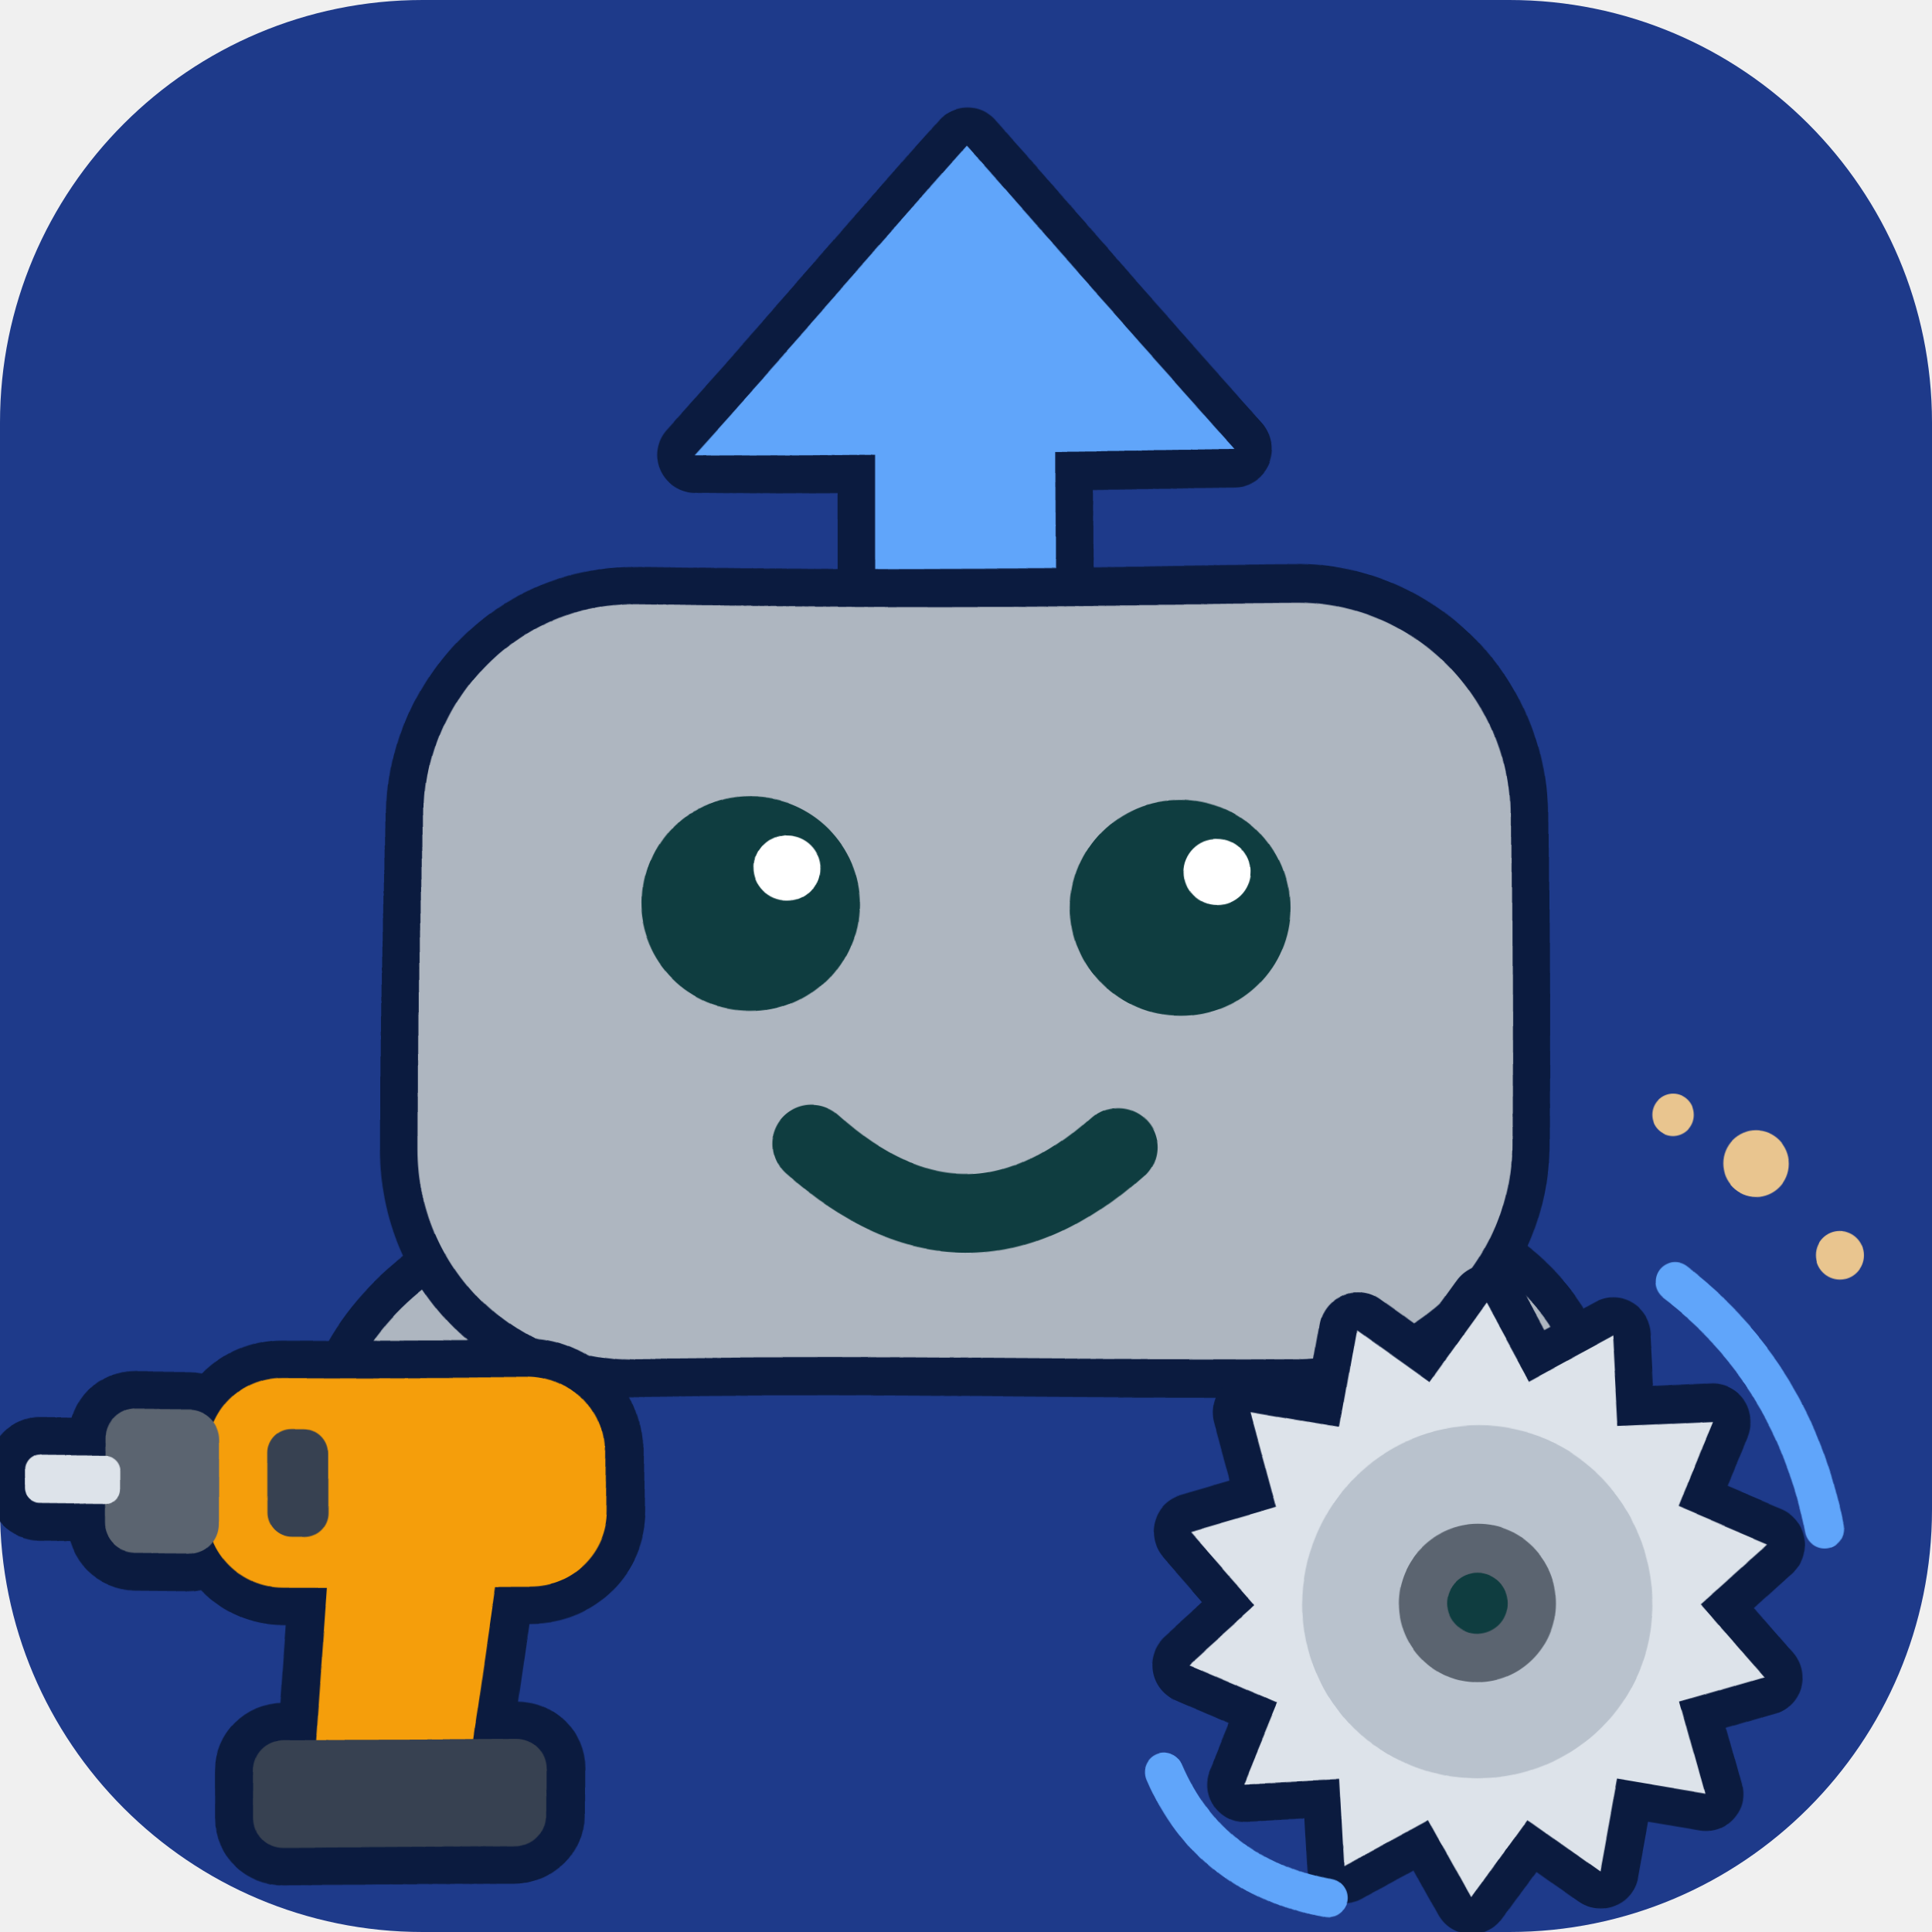
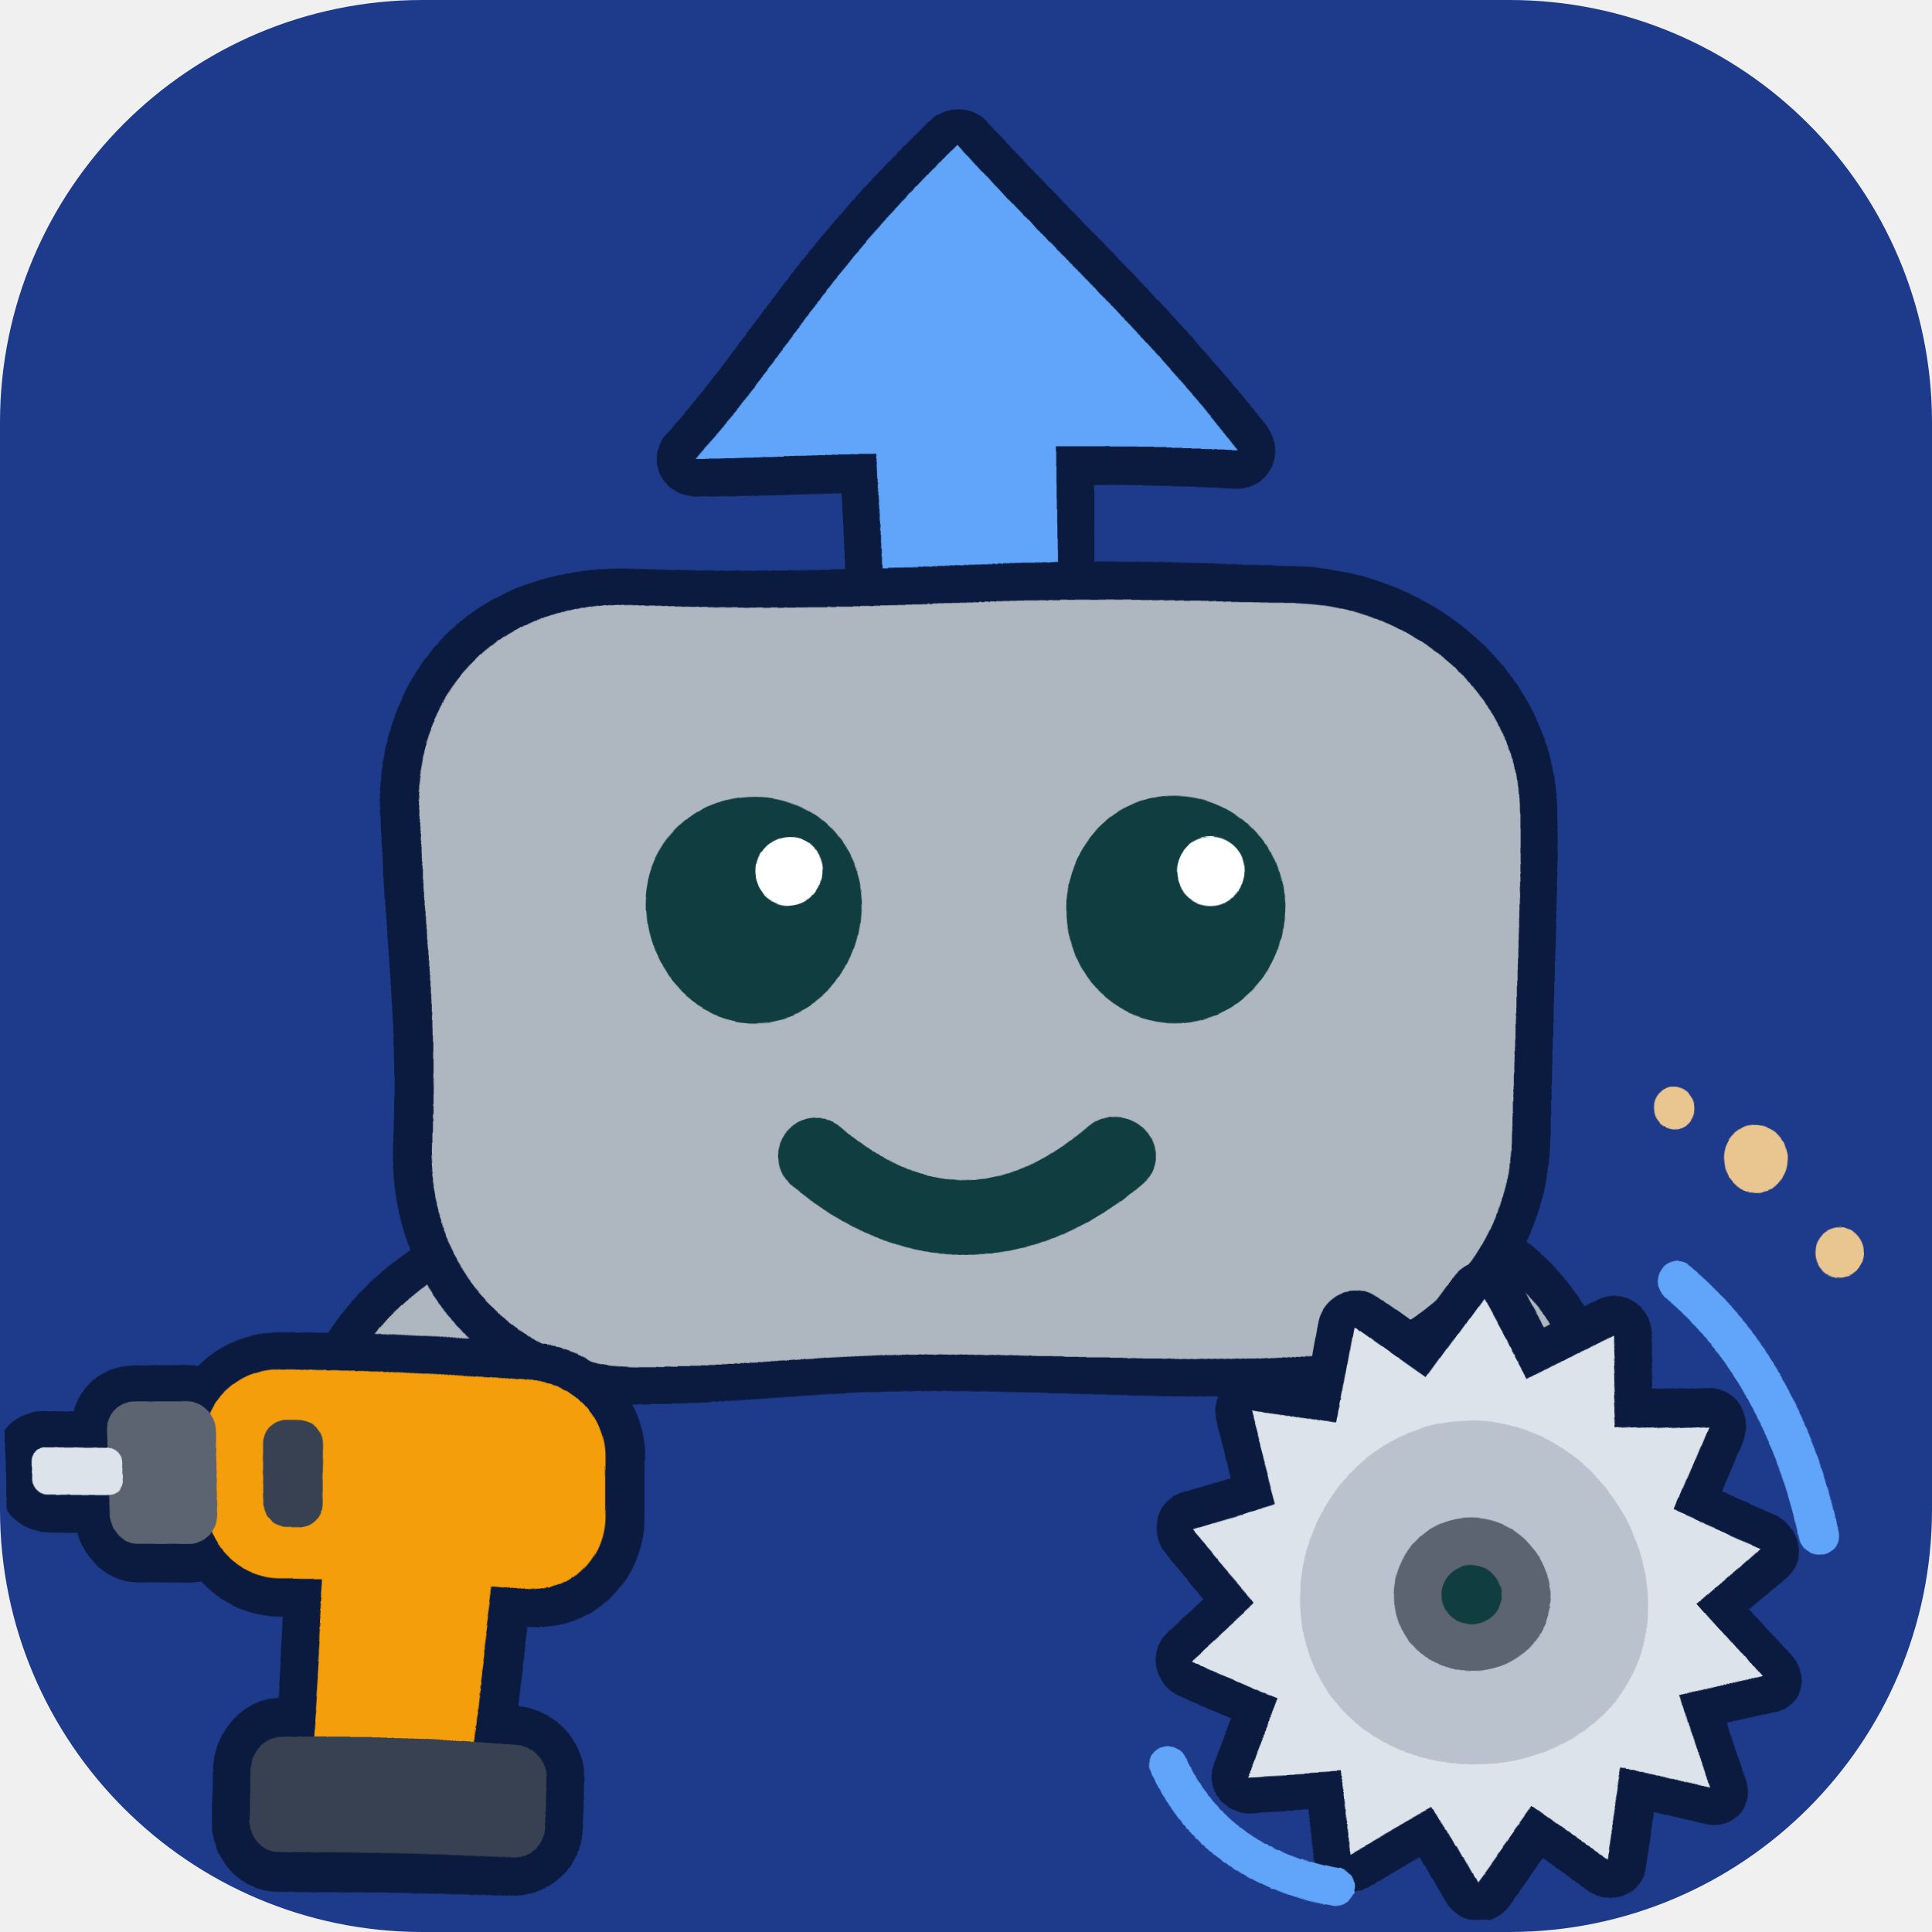
<svg xmlns="http://www.w3.org/2000/svg" viewBox="0 0 64 64" width="64" height="64">
  <defs>
    <filter id="wobble" x="-5%" y="-5%" width="110%" height="110%">
-       <feTurbulence type="fractalNoise" baseFrequency="0.045" numOctaves="1" seed="7" />
-       <feDisplacementMap in="SourceGraphic" scale="0.9" xChannelSelector="R" yChannelSelector="G" />
+       <feTurbulence type="fractalNoise" baseFrequency="0.07" numOctaves="1" seed="7" />
+       <feDisplacementMap in="SourceGraphic" scale="1.6" xChannelSelector="R" yChannelSelector="G" />
    </filter>
  </defs>
  <rect x="0" y="0" width="64" height="64" rx="14" fill="#1E3A8A" />
  <g filter="url(#wobble)">
    <polygon points="32,5 23,15 41,15" fill="#0B1B3F" stroke="#0B1B3F" stroke-width="2.5" stroke-linejoin="round" />
    <rect x="29" y="14" width="6" height="7" rx="0" fill="#0B1B3F" stroke="#0B1B3F" stroke-width="2.5" stroke-linejoin="round" />
    <polygon points="32,5 23,15 41,15" fill="#60A5FA" />
    <rect x="29" y="14" width="6" height="7" rx="0" fill="#60A5FA" />
    <path d="M19 42 Q10.5 45 14 52.5" fill="none" stroke="#0B1B3F" stroke-width="6.1" stroke-linecap="round" />
    <path d="M45 42 Q53.5 44.5 49 52" fill="none" stroke="#0B1B3F" stroke-width="6.1" stroke-linecap="round" />
    <path d="M19 42 Q10.5 45 14 52.5" fill="none" stroke="#AEB6C0" stroke-width="3.6" stroke-linecap="round" />
    <path d="M45 42 Q53.5 44.5 49 52" fill="none" stroke="#AEB6C0" stroke-width="3.6" stroke-linecap="round" />
    <rect x="14" y="20" width="36" height="25" rx="7" fill="#0B1B3F" stroke="#0B1B3F" stroke-width="2.5" stroke-linejoin="round" />
    <rect x="14" y="20" width="36" height="25" rx="7" fill="#AEB6C0" />
    <path d="M27 38 Q32 42.5 37 38" fill="none" stroke="#0F3D40" stroke-width="2.6" stroke-linecap="round" />
    <circle cx="25" cy="30" r="3.6" fill="#0F3D40" />
    <circle cx="39" cy="30" r="3.6" fill="#0F3D40" />
    <circle cx="26.2" cy="28.8" r="1.1" fill="#FFFFFF" />
    <circle cx="40.2" cy="28.8" r="1.1" fill="#FFFFFF" />
    <polygon points="11,51.5 16.5,51.5 15.5,58.5 10.5,58.5" fill="#0B1B3F" stroke="#0B1B3F" stroke-width="2.5" stroke-linejoin="round" />
    <rect x="8.5" y="57.6" width="9.5" height="3.6" rx="1" fill="#0B1B3F" stroke="#0B1B3F" stroke-width="2.5" stroke-linejoin="round" />
    <rect x="7" y="45.5" width="13" height="7" rx="2.5" fill="#0B1B3F" stroke="#0B1B3F" stroke-width="2.5" stroke-linejoin="round" />
    <rect x="3.6" y="46.6" width="3.8" height="4.8" rx="1" fill="#0B1B3F" stroke="#0B1B3F" stroke-width="2.5" stroke-linejoin="round" />
    <rect x="0.9" y="48.2" width="3.2" height="1.6" rx="0.5" fill="#0B1B3F" stroke="#0B1B3F" stroke-width="2.5" stroke-linejoin="round" />
    <polygon points="11,51.5 16.5,51.5 15.5,58.5 10.5,58.5" fill="#F59E0B" />
    <rect x="8.5" y="57.6" width="9.5" height="3.6" rx="1" fill="#374151" />
    <rect x="7" y="45.5" width="13" height="7" rx="2.5" fill="#F59E0B" />
    <rect x="3.6" y="46.6" width="3.8" height="4.8" rx="1" fill="#5B6470" />
    <rect x="0.9" y="48.2" width="3.2" height="1.6" rx="0.5" fill="#DDE3EA" />
    <rect x="9" y="47.2" width="2" height="3.6" rx="0.8" fill="#374151" />
    <polygon points="56.4,53 58.5,55.39 55.67,56.21 55.67,56.21 56.52,59.28 53.61,58.79 53.61,58.79 53.05,61.92 50.65,60.21 50.65,60.21 48.78,62.8 47.35,60.21 47.35,60.21 44.55,61.73 44.39,58.79 44.39,58.79 41.2,58.94 42.33,56.21 42.33,56.21 39.4,54.97 41.6,53 41.6,53 39.5,50.61 42.33,49.79 42.33,49.79 41.48,46.72 44.39,47.21 44.39,47.21 44.95,44.08 47.35,45.79 47.35,45.79 49.22,43.2 50.65,45.79 50.65,45.79 53.45,44.27 53.61,47.21 53.61,47.21 56.8,47.06 55.67,49.79 55.67,49.79 58.6,51.03 56.4,53" fill="#0B1B3F" stroke="#0B1B3F" stroke-width="2.5" stroke-linejoin="round" />
    <polygon points="56.4,53 58.5,55.39 55.67,56.21 55.67,56.21 56.52,59.28 53.61,58.79 53.61,58.79 53.05,61.92 50.65,60.21 50.65,60.21 48.78,62.8 47.35,60.21 47.35,60.21 44.55,61.73 44.39,58.79 44.39,58.79 41.2,58.94 42.33,56.21 42.33,56.21 39.4,54.97 41.6,53 41.6,53 39.5,50.61 42.33,49.79 42.33,49.79 41.48,46.72 44.39,47.21 44.39,47.21 44.95,44.08 47.35,45.79 47.35,45.79 49.22,43.2 50.65,45.79 50.65,45.79 53.45,44.27 53.61,47.21 53.61,47.21 56.8,47.06 55.67,49.79 55.67,49.79 58.6,51.03 56.4,53" fill="#DDE3EA" />
    <circle cx="49" cy="53" r="5.8" fill="#B9C2CD" />
    <circle cx="49" cy="53" r="2.6" fill="#5B6470" />
    <circle cx="49" cy="53" r="1" fill="#0F3D40" />
    <path d="M55.5 42.5 Q59.5 45.5 60.5 50.5" fill="none" stroke="#60A5FA" stroke-width="1.3" stroke-linecap="round" />
    <path d="M38.5 58.5 Q40 62 44 62.8" fill="none" stroke="#60A5FA" stroke-width="1.3" stroke-linecap="round" />
    <circle cx="58.2" cy="38.6" r="1.1" fill="#E9C58F" />
    <circle cx="61" cy="41.6" r="0.8" fill="#E9C58F" />
    <circle cx="55.4" cy="37" r="0.7" fill="#E9C58F" />
  </g>
</svg>
